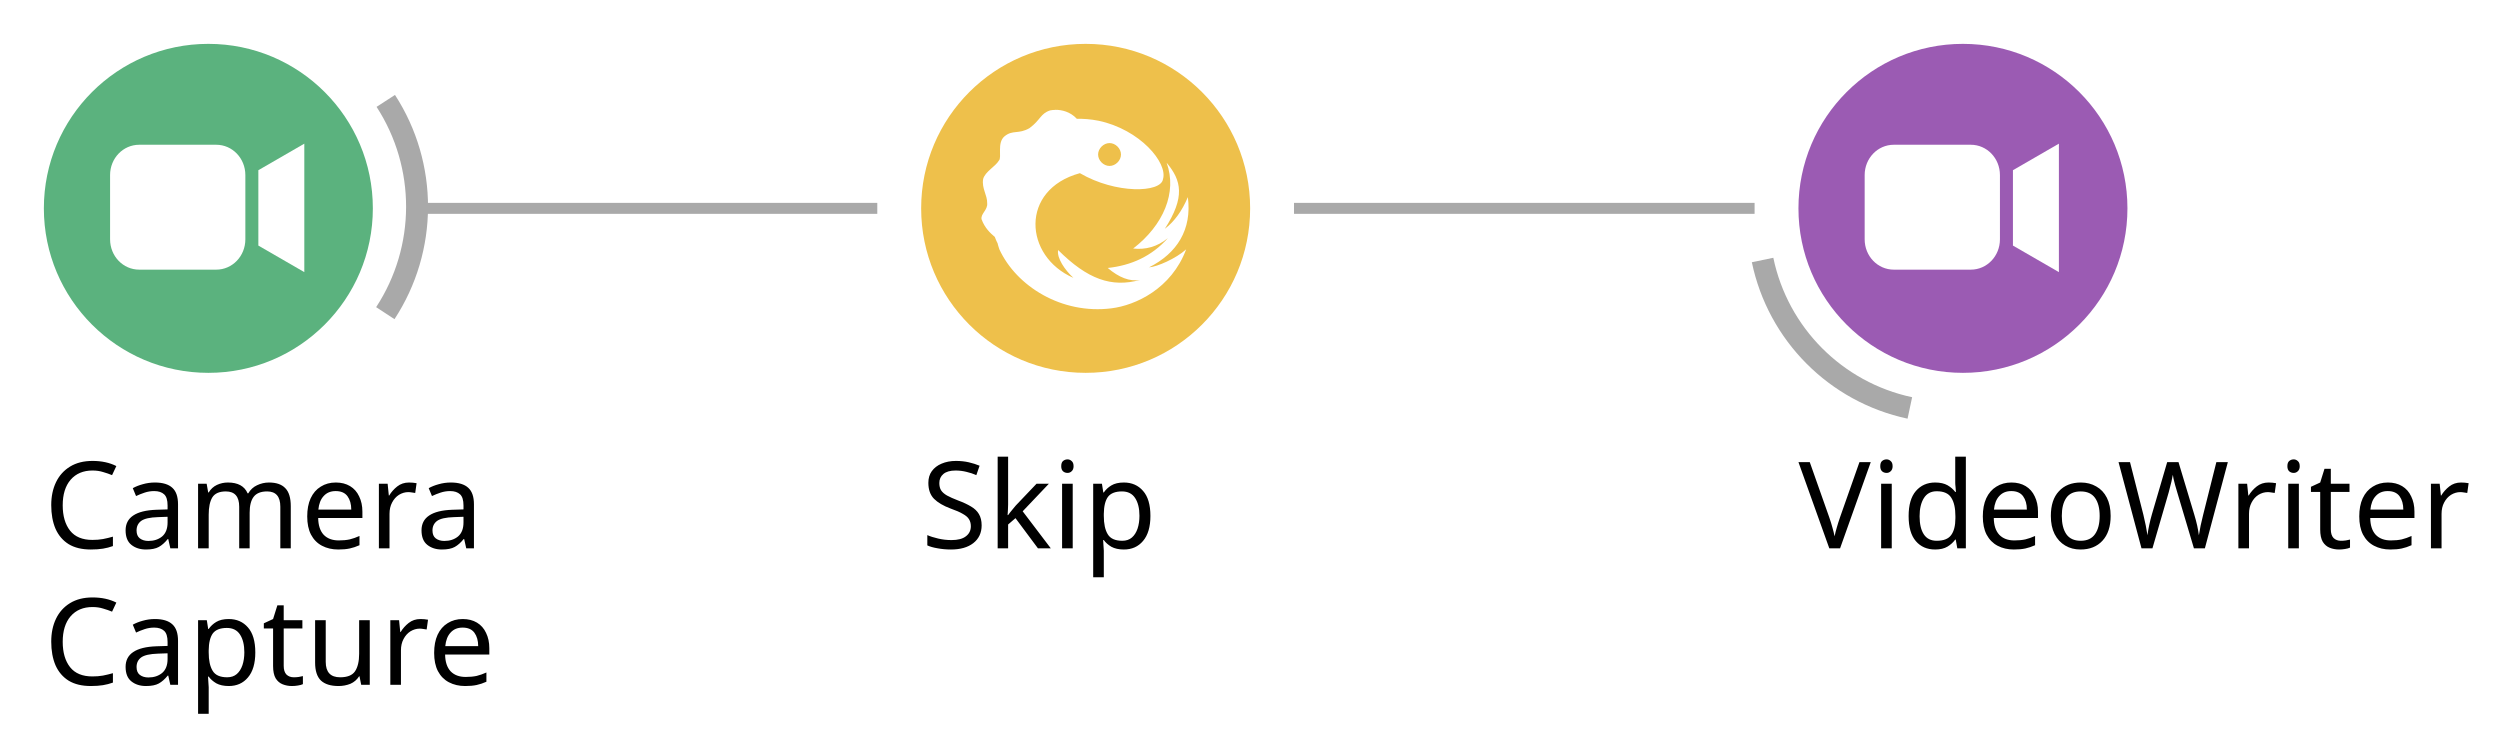
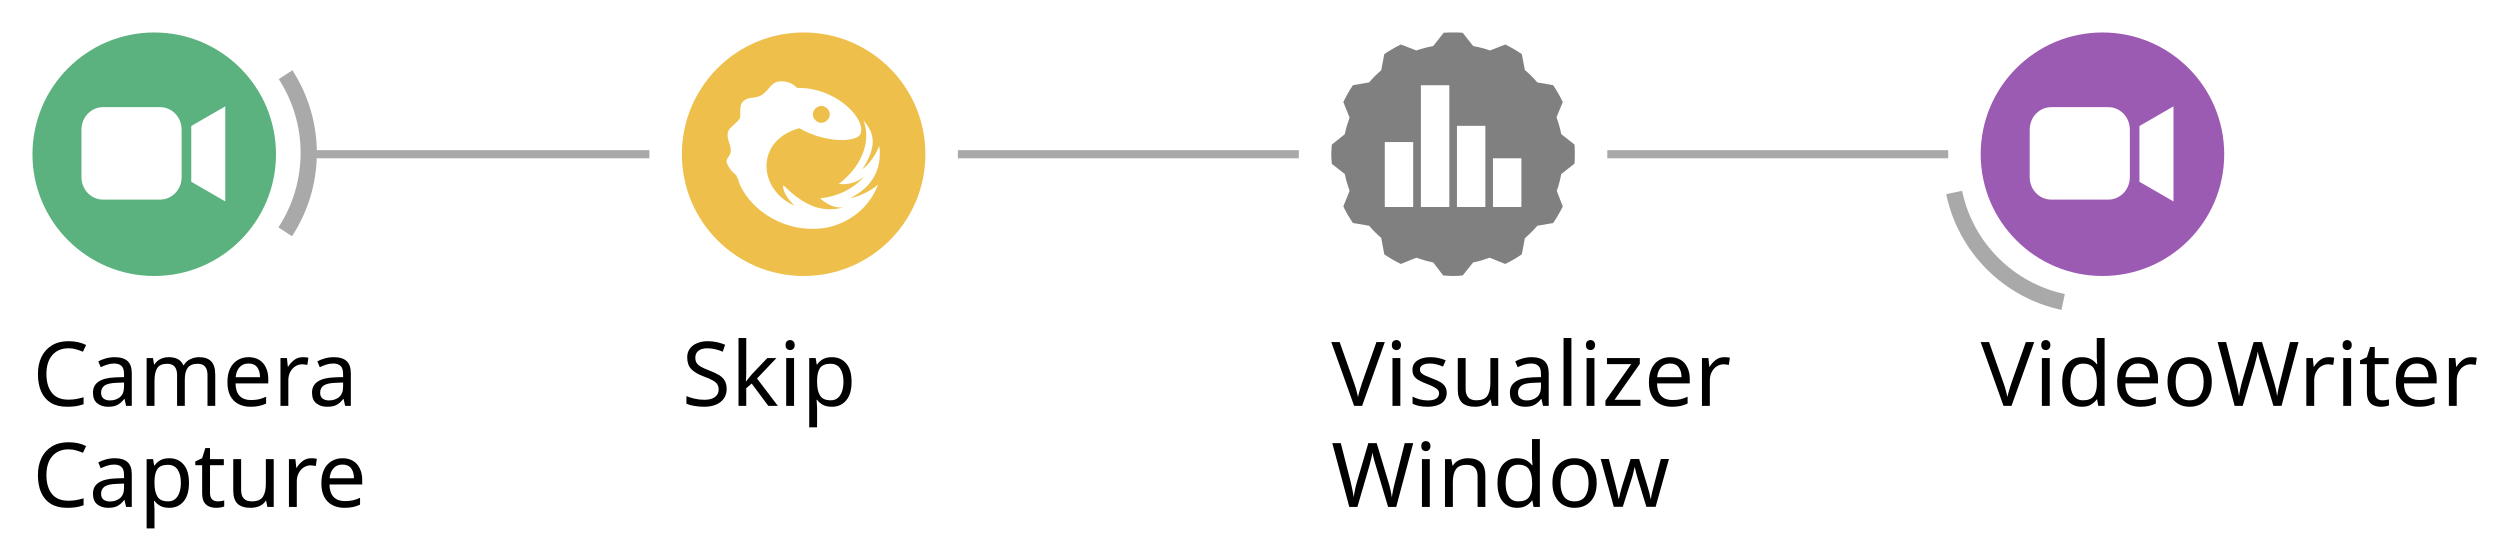
- <svg xmlns="http://www.w3.org/2000/svg" width="227.974" height="66.65" id="SvgGdi_output">
+ <svg xmlns="http://www.w3.org/2000/svg" width="307.974" height="66.65" id="SvgGdi_output">
  <style>text { fill: #000; } @media (prefers-color-scheme: dark) { text { fill: #eee; } }</style>
  <rect id="background" height="100.00%" style="fill:none;" width="100.00%" y="0.00" x="0.00" />
  <g style="shape-rendering:auto;" id="root_group">
-     <line y1="19.00" style="stroke:rgb(169,169,169);fill:none;stroke-linecap:butt;stroke-miterlimit:9;opacity:1;stroke-width:1;stroke-linejoin:miter;" id="2" x2="160.00" y2="19.00" x1="118.00" />
-     <line y1="19.00" style="stroke:rgb(169,169,169);fill:none;stroke-linecap:butt;stroke-miterlimit:9;opacity:1;stroke-width:1;stroke-linejoin:miter;" id="3" x2="80.00" y2="19.00" x1="38.00" />
-     <path style="stroke:rgb(169,169,169);fill:none;stroke-linecap:butt;stroke-miterlimit:9;opacity:1;stroke-width:2;stroke-linejoin:miter;" transform="matrix(1.00 0.00 0.00 1.00 164.00 4.00 ) " id="37" d="M 10.158 33.2 C 3.405 31.759 -1.861 26.469 -3.271 19.71 " />
-     <ellipse id="38" cy="15.00" cx="15.00" transform="matrix(1.00 0.00 0.00 1.00 164.00 4.00 ) " rx="15.00" ry="15.00" style="stroke:none;opacity:1;fill:rgb(155,91,179);" />
-     <path d="M 23.75 9.1 19.559 11.521 19.559 18.394 23.75 20.815 z " style="stroke:none;fill-rule:evenodd;opacity:1;fill:rgb(255,255,255);" transform="matrix(1.00 0.00 0.00 1.00 164.00 4.00 ) " id="42" />
-     <path d="M 8.693 9.2 15.719 9.2 C 17.19 9.2 18.374 10.434 18.374 11.966 L 18.374 17.823 C 18.374 19.356 17.19 20.589 15.719 20.589 L 8.693 20.589 C 7.222 20.589 6.038 19.356 6.038 17.823 L 6.038 11.966 C 6.038 10.434 7.222 9.2 8.693 9.2 z " style="stroke:none;fill-rule:evenodd;opacity:1;fill:rgb(255,255,255);" transform="matrix(1.00 0.00 0.00 1.00 164.00 4.00 ) " id="43" />
-     <text id="44" transform="matrix(1.00 0.00 0.00 1.00 0.00 0.00 ) " x="164.00px" y="39.00px" style="stroke:none;clip-path:url(#46_text_clipper);font-family:Microsoft Sans Serif;font-size:8.25pt;opacity:1;">
-       <tspan dy="8.25pt" id="48">VideoWriter</tspan>
+     <line y1="19.00" style="stroke:rgb(169,169,169);fill:none;stroke-linecap:butt;stroke-miterlimit:9;opacity:1;stroke-width:1;stroke-linejoin:miter;" id="2" x2="240.00" y2="19.00" x1="198.00" />
+     <line y1="19.00" style="stroke:rgb(169,169,169);fill:none;stroke-linecap:butt;stroke-miterlimit:9;opacity:1;stroke-width:1;stroke-linejoin:miter;" id="3" x2="160.00" y2="19.00" x1="118.00" />
+     <line y1="19.00" style="stroke:rgb(169,169,169);fill:none;stroke-linecap:butt;stroke-miterlimit:9;opacity:1;stroke-width:1;stroke-linejoin:miter;" id="4" x2="80.00" y2="19.00" x1="38.00" />
+     <path style="stroke:rgb(169,169,169);fill:none;stroke-linecap:butt;stroke-miterlimit:9;opacity:1;stroke-width:2;stroke-linejoin:miter;" transform="matrix(1.00 0.00 0.00 1.00 244.00 4.00 ) " id="38" d="M 10.158 33.2 C 3.405 31.759 -1.861 26.469 -3.271 19.71 " />
+     <ellipse id="39" cy="15.00" cx="15.00" transform="matrix(1.00 0.00 0.00 1.00 244.00 4.00 ) " rx="15.00" ry="15.00" style="stroke:none;opacity:1;fill:rgb(155,91,179);" />
+     <path d="M 23.75 9.1 19.559 11.521 19.559 18.394 23.75 20.815 z " style="stroke:none;fill-rule:evenodd;opacity:1;fill:rgb(255,255,255);" transform="matrix(1.00 0.00 0.00 1.00 244.00 4.00 ) " id="43" />
+     <path d="M 8.693 9.2 15.719 9.2 C 17.19 9.2 18.374 10.434 18.374 11.966 L 18.374 17.823 C 18.374 19.356 17.19 20.589 15.719 20.589 L 8.693 20.589 C 7.222 20.589 6.038 19.356 6.038 17.823 L 6.038 11.966 C 6.038 10.434 7.222 9.2 8.693 9.2 z " style="stroke:none;fill-rule:evenodd;opacity:1;fill:rgb(255,255,255);" transform="matrix(1.00 0.00 0.00 1.00 244.00 4.00 ) " id="44" />
+     <text id="45" transform="matrix(1.00 0.00 0.00 1.00 0.00 0.00 ) " x="244.00px" y="39.00px" style="stroke:none;clip-path:url(#47_text_clipper);font-family:Microsoft Sans Serif;font-size:8.25pt;opacity:1;">
+       <tspan dy="8.25pt" id="49">VideoWriter</tspan>
    </text>
-     <ellipse id="52" cy="15.00" cx="15.00" transform="matrix(1.00 0.00 0.00 1.00 84.00 4.00 ) " rx="15.00" ry="15.00" style="stroke:none;opacity:1;fill:rgb(238,192,75);" />
-     <path style="stroke:none;fill-rule:evenodd;opacity:1;fill:rgb(255,255,255);" transform="matrix(1.00 0.00 0.00 1.00 84.00 4.00 ) " id="55" d="M 12.246 6.014 12.246 6.02 C 12.058 6.02 11.895 6.04 11.767 6.066 10.869 6.353 10.896 6.934 9.877 7.686 8.863 8.264 8.353 7.82 7.615 8.42 6.878 9.016 7.393 10.383 7.084 10.648 6.777 11.18 5.826 11.655 5.652 12.326 5.509 13.185 6.042 13.797 6.021 14.533 6.083 15.146 5.411 15.495 5.508 15.992 5.797 16.804 6.354 17.292 6.617 17.518 6.663 17.55 6.7 17.599 6.715 17.602 6.791 17.792 6.859 17.986 6.955 18.166 6.95 18.14 6.949 18.114 6.943 18.088 6.998 18.305 7.055 18.524 7.133 18.738 8.683 22.099 12.814 24.686 17.342 24.117 19.541 23.848 22.824 22.332 24.166 18.738 23.22 19.587 21.532 20.324 20.777 20.381 23.33 19.105 24.707 16.937 24.32 13.975 23.792 15.233 23.093 16.201 22.221 16.865 24.075 13.976 23.757 12.481 22.385 10.84 23.366 13.539 22.097 16.534 19.332 18.664 20.452 18.785 21.517 18.516 22.502 17.713 21.013 19.374 19.15 20.208 17.014 20.436 18.034 21.303 19.018 21.695 19.959 21.527 17.345 22.249 15.155 21.454 12.49 18.801 12.351 19.515 13.105 20.628 13.883 21.338 9.373 19.383 8.976 13.296 14.469 11.793 14.472 11.793 14.475 11.794 14.478 11.793 17.75 13.707 21.865 13.581 22.051 12.344 22.509 10.861 19.965 7.805 16.162 7.008 15.462 6.871 14.792 6.817 14.154 6.836 14.167 6.836 14.179 6.836 14.191 6.826 13.584 6.177 12.81 6.012 12.246 6.014 z M 17.178 9.047 C 17.724 9.047 18.223 9.544 18.223 10.09 18.223 10.636 17.724 11.133 17.178 11.133 16.632 11.133 16.135 10.636 16.135 10.09 16.135 9.544 16.632 9.047 17.178 9.047 z " />
-     <text id="56" transform="matrix(1.00 0.00 0.00 1.00 0.00 0.00 ) " x="84.00px" y="39.00px" style="stroke:none;clip-path:url(#58_text_clipper);font-family:Microsoft Sans Serif;font-size:8.25pt;opacity:1;">
-       <tspan dy="8.25pt" id="60">Skip</tspan>
+     <path transform="matrix(1.00 0.00 0.00 1.00 164.00 4.00 ) " id="53" d="M 15 0 C 15.401 0 15.794 0 16.187 0.033 L 17.476 1.671 C 18.195 1.804 18.878 1.977 19.552 2.218 L 21.429 1.483 C 22.14 1.823 22.829 2.227 23.473 2.67 L 23.849 4.621 C 24.395 5.087 24.913 5.605 25.379 6.151 L 27.33 6.494 C 27.773 7.138 28.177 7.861 28.517 8.571 L 27.746 10.448 C 27.987 11.122 28.196 11.805 28.329 12.523 L 29.967 13.813 C 29.998 14.206 30 14.599 30 15 30 15.392 29.997 15.769 29.967 16.154 L 28.329 17.44 C 28.198 18.146 28.017 18.852 27.782 19.516 L 28.517 21.429 C 28.176 22.143 27.775 22.826 27.33 23.473 L 25.379 23.813 C 24.913 24.358 24.395 24.877 23.849 25.342 L 23.473 27.33 C 22.828 27.774 22.14 28.177 21.429 28.517 L 19.516 27.746 C 18.851 27.982 18.184 28.198 17.476 28.329 L 16.187 29.934 C 15.793 29.965 15.401 30 15 30 14.599 30 14.173 29.966 13.78 29.934 L 12.56 28.329 C 11.862 28.2 11.141 27.977 10.484 27.746 L 8.571 28.517 C 7.856 28.176 7.174 27.776 6.527 27.33 L 6.151 25.306 C 5.617 24.848 5.114 24.348 4.658 23.813 L 2.67 23.473 C 2.225 22.826 1.824 22.143 1.483 21.429 L 2.254 19.516 C 2.023 18.859 1.8 18.138 1.671 17.44 L 0.066 16.187 C 0.035 15.794 -9.272993E-05 15.401 -9.272993E-05 15 -9.272993E-05 14.599 0.035 14.206 0.066 13.813 L 1.671 12.524 C 1.802 11.816 2.019 11.149 2.254 10.484 L 1.483 8.571 C 1.823 7.861 2.227 7.138 2.67 6.494 L 4.658 6.151 C 5.114 5.616 5.617 5.116 6.151 4.658 L 6.527 2.67 C 7.174 2.225 7.857 1.824 8.571 1.483 L 10.484 2.218 C 11.148 1.983 11.854 1.802 12.56 1.671 L 13.846 0.033 C 14.231 0.003 14.608 -0 15 -0 z " style="stroke:none;fill-rule:evenodd;opacity:1;fill:rgb(128,128,128);" />
+     <rect id="60" height="8.00" style="stroke:none;opacity:1;fill:rgb(255,255,255);" transform="matrix(1.00 0.00 0.00 1.00 164.00 4.00 ) " width="3.50" y="13.50" x="6.59" />
+     <rect id="61" height="15.00" style="stroke:none;opacity:1;fill:rgb(255,255,255);" transform="matrix(1.00 0.00 0.00 1.00 164.00 4.00 ) " width="3.50" y="6.50" x="11.04" />
+     <rect id="62" height="10.00" style="stroke:none;opacity:1;fill:rgb(255,255,255);" transform="matrix(1.00 0.00 0.00 1.00 164.00 4.00 ) " width="3.50" y="11.50" x="15.48" />
+     <rect id="63" height="6.00" style="stroke:none;opacity:1;fill:rgb(255,255,255);" transform="matrix(1.00 0.00 0.00 1.00 164.00 4.00 ) " width="3.50" y="15.50" x="19.92" />
+     <text id="64" transform="matrix(1.00 0.00 0.00 1.00 0.00 0.00 ) " x="164.00px" y="39.00px" style="stroke:none;clip-path:url(#66_text_clipper);font-family:Microsoft Sans Serif;font-size:8.25pt;opacity:1;">
+       <tspan dy="8.25pt" id="68">Visualizer</tspan>
    </text>
-     <path style="stroke:rgb(169,169,169);fill:none;stroke-linecap:butt;stroke-miterlimit:9;opacity:1;stroke-width:2;stroke-linejoin:miter;" transform="matrix(1.00 0.00 0.00 1.00 4.00 4.00 ) " id="65" d="M 31.179 5.2 C 34.998 11.092 34.981 18.682 31.136 24.557 " />
-     <ellipse id="66" cy="15.00" cx="15.00" transform="matrix(1.00 0.00 0.00 1.00 4.00 4.00 ) " rx="15.00" ry="15.00" style="stroke:none;opacity:1;fill:rgb(91,178,126);" />
-     <path d="M 23.75 9.1 19.559 11.521 19.559 18.394 23.75 20.815 z " style="stroke:none;fill-rule:evenodd;opacity:1;fill:rgb(255,255,255);" transform="matrix(1.00 0.00 0.00 1.00 4.00 4.00 ) " id="67" />
-     <path d="M 8.693 9.2 15.719 9.2 C 17.19 9.2 18.374 10.434 18.374 11.966 L 18.374 17.823 C 18.374 19.356 17.19 20.589 15.719 20.589 L 8.693 20.589 C 7.222 20.589 6.038 19.356 6.038 17.823 L 6.038 11.966 C 6.038 10.434 7.222 9.2 8.693 9.2 z " style="stroke:none;fill-rule:evenodd;opacity:1;fill:rgb(255,255,255);" transform="matrix(1.00 0.00 0.00 1.00 4.00 4.00 ) " id="68" />
-     <text id="69" transform="matrix(1.00 0.00 0.00 1.00 0.00 0.00 ) " x="4.00px" y="39.00px" style="stroke:none;clip-path:url(#71_text_clipper);font-family:Microsoft Sans Serif;font-size:8.25pt;opacity:1;">
-       <tspan dy="8.25pt" id="73">Camera</tspan>
+     <text id="70" transform="matrix(1.00 0.00 0.00 1.00 0.00 0.00 ) " x="164.00px" y="51.45px" style="stroke:none;clip-path:url(#72_text_clipper);font-family:Microsoft Sans Serif;font-size:8.25pt;opacity:1;">
+       <tspan dy="8.25pt" id="74">Window</tspan>
    </text>
-     <text id="75" transform="matrix(1.00 0.00 0.00 1.00 0.00 0.00 ) " x="4.00px" y="51.45px" style="stroke:none;clip-path:url(#77_text_clipper);font-family:Microsoft Sans Serif;font-size:8.25pt;opacity:1;">
-       <tspan dy="8.25pt" id="79">Capture</tspan>
+     <ellipse id="78" cy="15.00" cx="15.00" transform="matrix(1.00 0.00 0.00 1.00 84.00 4.00 ) " rx="15.00" ry="15.00" style="stroke:none;opacity:1;fill:rgb(238,192,75);" />
+     <path style="stroke:none;fill-rule:evenodd;opacity:1;fill:rgb(255,255,255);" transform="matrix(1.00 0.00 0.00 1.00 84.00 4.00 ) " id="81" d="M 12.246 6.014 12.246 6.02 C 12.058 6.02 11.895 6.04 11.767 6.066 10.869 6.353 10.896 6.934 9.877 7.686 8.863 8.264 8.353 7.82 7.615 8.42 6.878 9.016 7.393 10.383 7.084 10.648 6.777 11.18 5.826 11.655 5.652 12.326 5.509 13.185 6.042 13.797 6.021 14.533 6.083 15.146 5.411 15.495 5.508 15.992 5.797 16.804 6.354 17.292 6.617 17.518 6.663 17.55 6.7 17.599 6.715 17.602 6.791 17.792 6.859 17.986 6.955 18.166 6.95 18.14 6.949 18.114 6.943 18.088 6.998 18.305 7.055 18.524 7.133 18.738 8.683 22.099 12.814 24.686 17.342 24.117 19.541 23.848 22.824 22.332 24.166 18.738 23.22 19.587 21.532 20.324 20.777 20.381 23.33 19.105 24.707 16.937 24.32 13.975 23.792 15.233 23.093 16.201 22.221 16.865 24.075 13.976 23.757 12.481 22.385 10.84 23.366 13.539 22.097 16.534 19.332 18.664 20.452 18.785 21.517 18.516 22.502 17.713 21.013 19.374 19.15 20.208 17.014 20.436 18.034 21.303 19.018 21.695 19.959 21.527 17.345 22.249 15.155 21.454 12.49 18.801 12.351 19.515 13.105 20.628 13.883 21.338 9.373 19.383 8.976 13.296 14.469 11.793 14.472 11.793 14.475 11.794 14.478 11.793 17.75 13.707 21.865 13.581 22.051 12.344 22.509 10.861 19.965 7.805 16.162 7.008 15.462 6.871 14.792 6.817 14.154 6.836 14.167 6.836 14.179 6.836 14.191 6.826 13.584 6.177 12.81 6.012 12.246 6.014 z M 17.178 9.047 C 17.724 9.047 18.223 9.544 18.223 10.09 18.223 10.636 17.724 11.133 17.178 11.133 16.632 11.133 16.135 10.636 16.135 10.09 16.135 9.544 16.632 9.047 17.178 9.047 z " />
+     <text id="82" transform="matrix(1.00 0.00 0.00 1.00 0.00 0.00 ) " x="84.00px" y="39.00px" style="stroke:none;clip-path:url(#84_text_clipper);font-family:Microsoft Sans Serif;font-size:8.25pt;opacity:1;">
+       <tspan dy="8.25pt" id="86">Skip</tspan>
+     </text>
+     <path style="stroke:rgb(169,169,169);fill:none;stroke-linecap:butt;stroke-miterlimit:9;opacity:1;stroke-width:2;stroke-linejoin:miter;" transform="matrix(1.00 0.00 0.00 1.00 4.00 4.00 ) " id="91" d="M 31.179 5.2 C 34.998 11.092 34.981 18.682 31.136 24.557 " />
+     <ellipse id="92" cy="15.00" cx="15.00" transform="matrix(1.00 0.00 0.00 1.00 4.00 4.00 ) " rx="15.00" ry="15.00" style="stroke:none;opacity:1;fill:rgb(91,178,126);" />
+     <path d="M 23.75 9.1 19.559 11.521 19.559 18.394 23.75 20.815 z " style="stroke:none;fill-rule:evenodd;opacity:1;fill:rgb(255,255,255);" transform="matrix(1.00 0.00 0.00 1.00 4.00 4.00 ) " id="93" />
+     <path d="M 8.693 9.2 15.719 9.2 C 17.19 9.2 18.374 10.434 18.374 11.966 L 18.374 17.823 C 18.374 19.356 17.19 20.589 15.719 20.589 L 8.693 20.589 C 7.222 20.589 6.038 19.356 6.038 17.823 L 6.038 11.966 C 6.038 10.434 7.222 9.2 8.693 9.2 z " style="stroke:none;fill-rule:evenodd;opacity:1;fill:rgb(255,255,255);" transform="matrix(1.00 0.00 0.00 1.00 4.00 4.00 ) " id="94" />
+     <text id="95" transform="matrix(1.00 0.00 0.00 1.00 0.00 0.00 ) " x="4.00px" y="39.00px" style="stroke:none;clip-path:url(#97_text_clipper);font-family:Microsoft Sans Serif;font-size:8.25pt;opacity:1;">
+       <tspan dy="8.25pt" id="99">Camera</tspan>
+     </text>
+     <text id="101" transform="matrix(1.00 0.00 0.00 1.00 0.00 0.00 ) " x="4.00px" y="51.45px" style="stroke:none;clip-path:url(#103_text_clipper);font-family:Microsoft Sans Serif;font-size:8.25pt;opacity:1;">
+       <tspan dy="8.25pt" id="105">Capture</tspan>
    </text>
  </g>
  <defs id="clips_hatches_and_gradients">
-     <clipPath id="46_text_clipper">
-       <rect x="164.00" y="39.00" width="62.97" height="13.83" id="47" />
+     <clipPath id="47_text_clipper">
+       <rect x="244.00" y="39.00" width="62.97" height="13.83" id="48" />
    </clipPath>
-     <clipPath id="58_text_clipper">
-       <rect x="84.00" y="39.00" width="25.77" height="13.83" id="59" />
+     <clipPath id="66_text_clipper">
+       <rect x="164.00" y="39.00" width="52.98" height="27.65" id="67" />
    </clipPath>
-     <clipPath id="71_text_clipper">
-       <rect x="4.00" y="39.00" width="43.97" height="27.65" id="72" />
+     <clipPath id="72_text_clipper">
+       <rect x="164.00" y="51.45" width="52.98" height="27.65" id="73" />
    </clipPath>
-     <clipPath id="77_text_clipper">
-       <rect x="4.00" y="51.45" width="43.97" height="27.65" id="78" />
+     <clipPath id="84_text_clipper">
+       <rect x="84.00" y="39.00" width="25.77" height="13.83" id="85" />
+     </clipPath>
+     <clipPath id="97_text_clipper">
+       <rect x="4.00" y="39.00" width="43.97" height="27.65" id="98" />
+     </clipPath>
+     <clipPath id="103_text_clipper">
+       <rect x="4.00" y="51.45" width="43.97" height="27.65" id="104" />
    </clipPath>
  </defs>
</svg>
